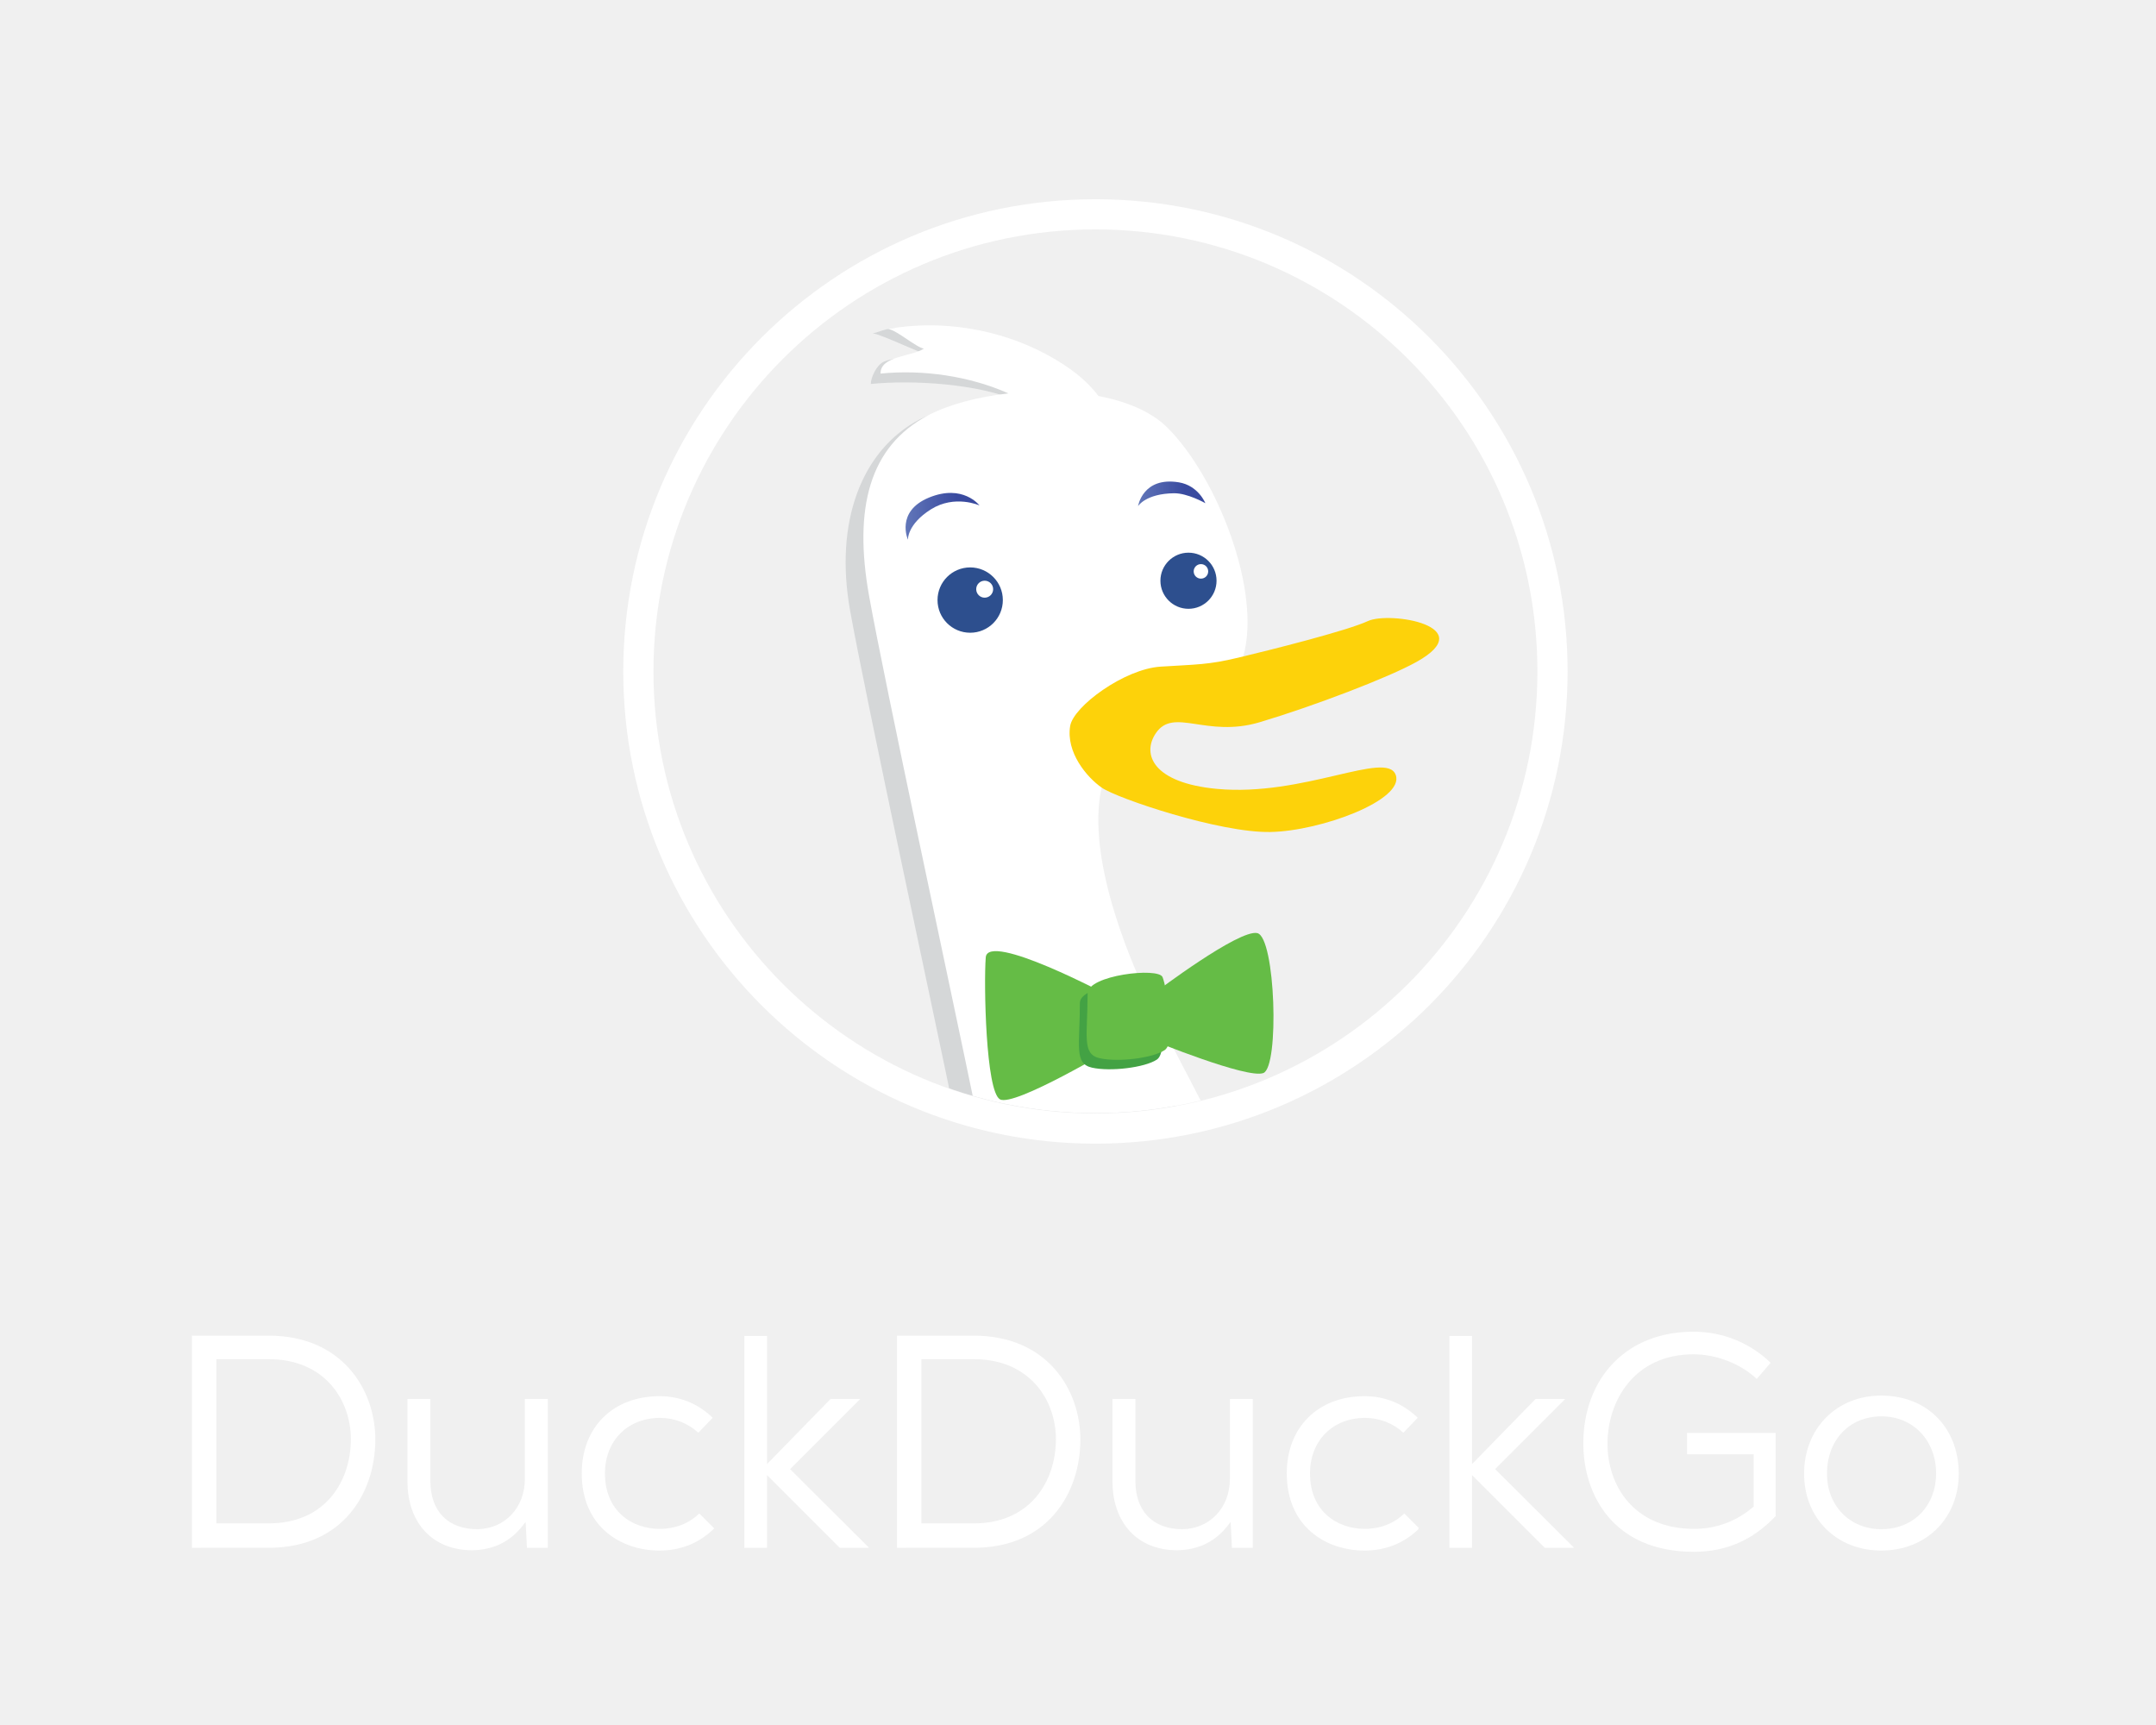
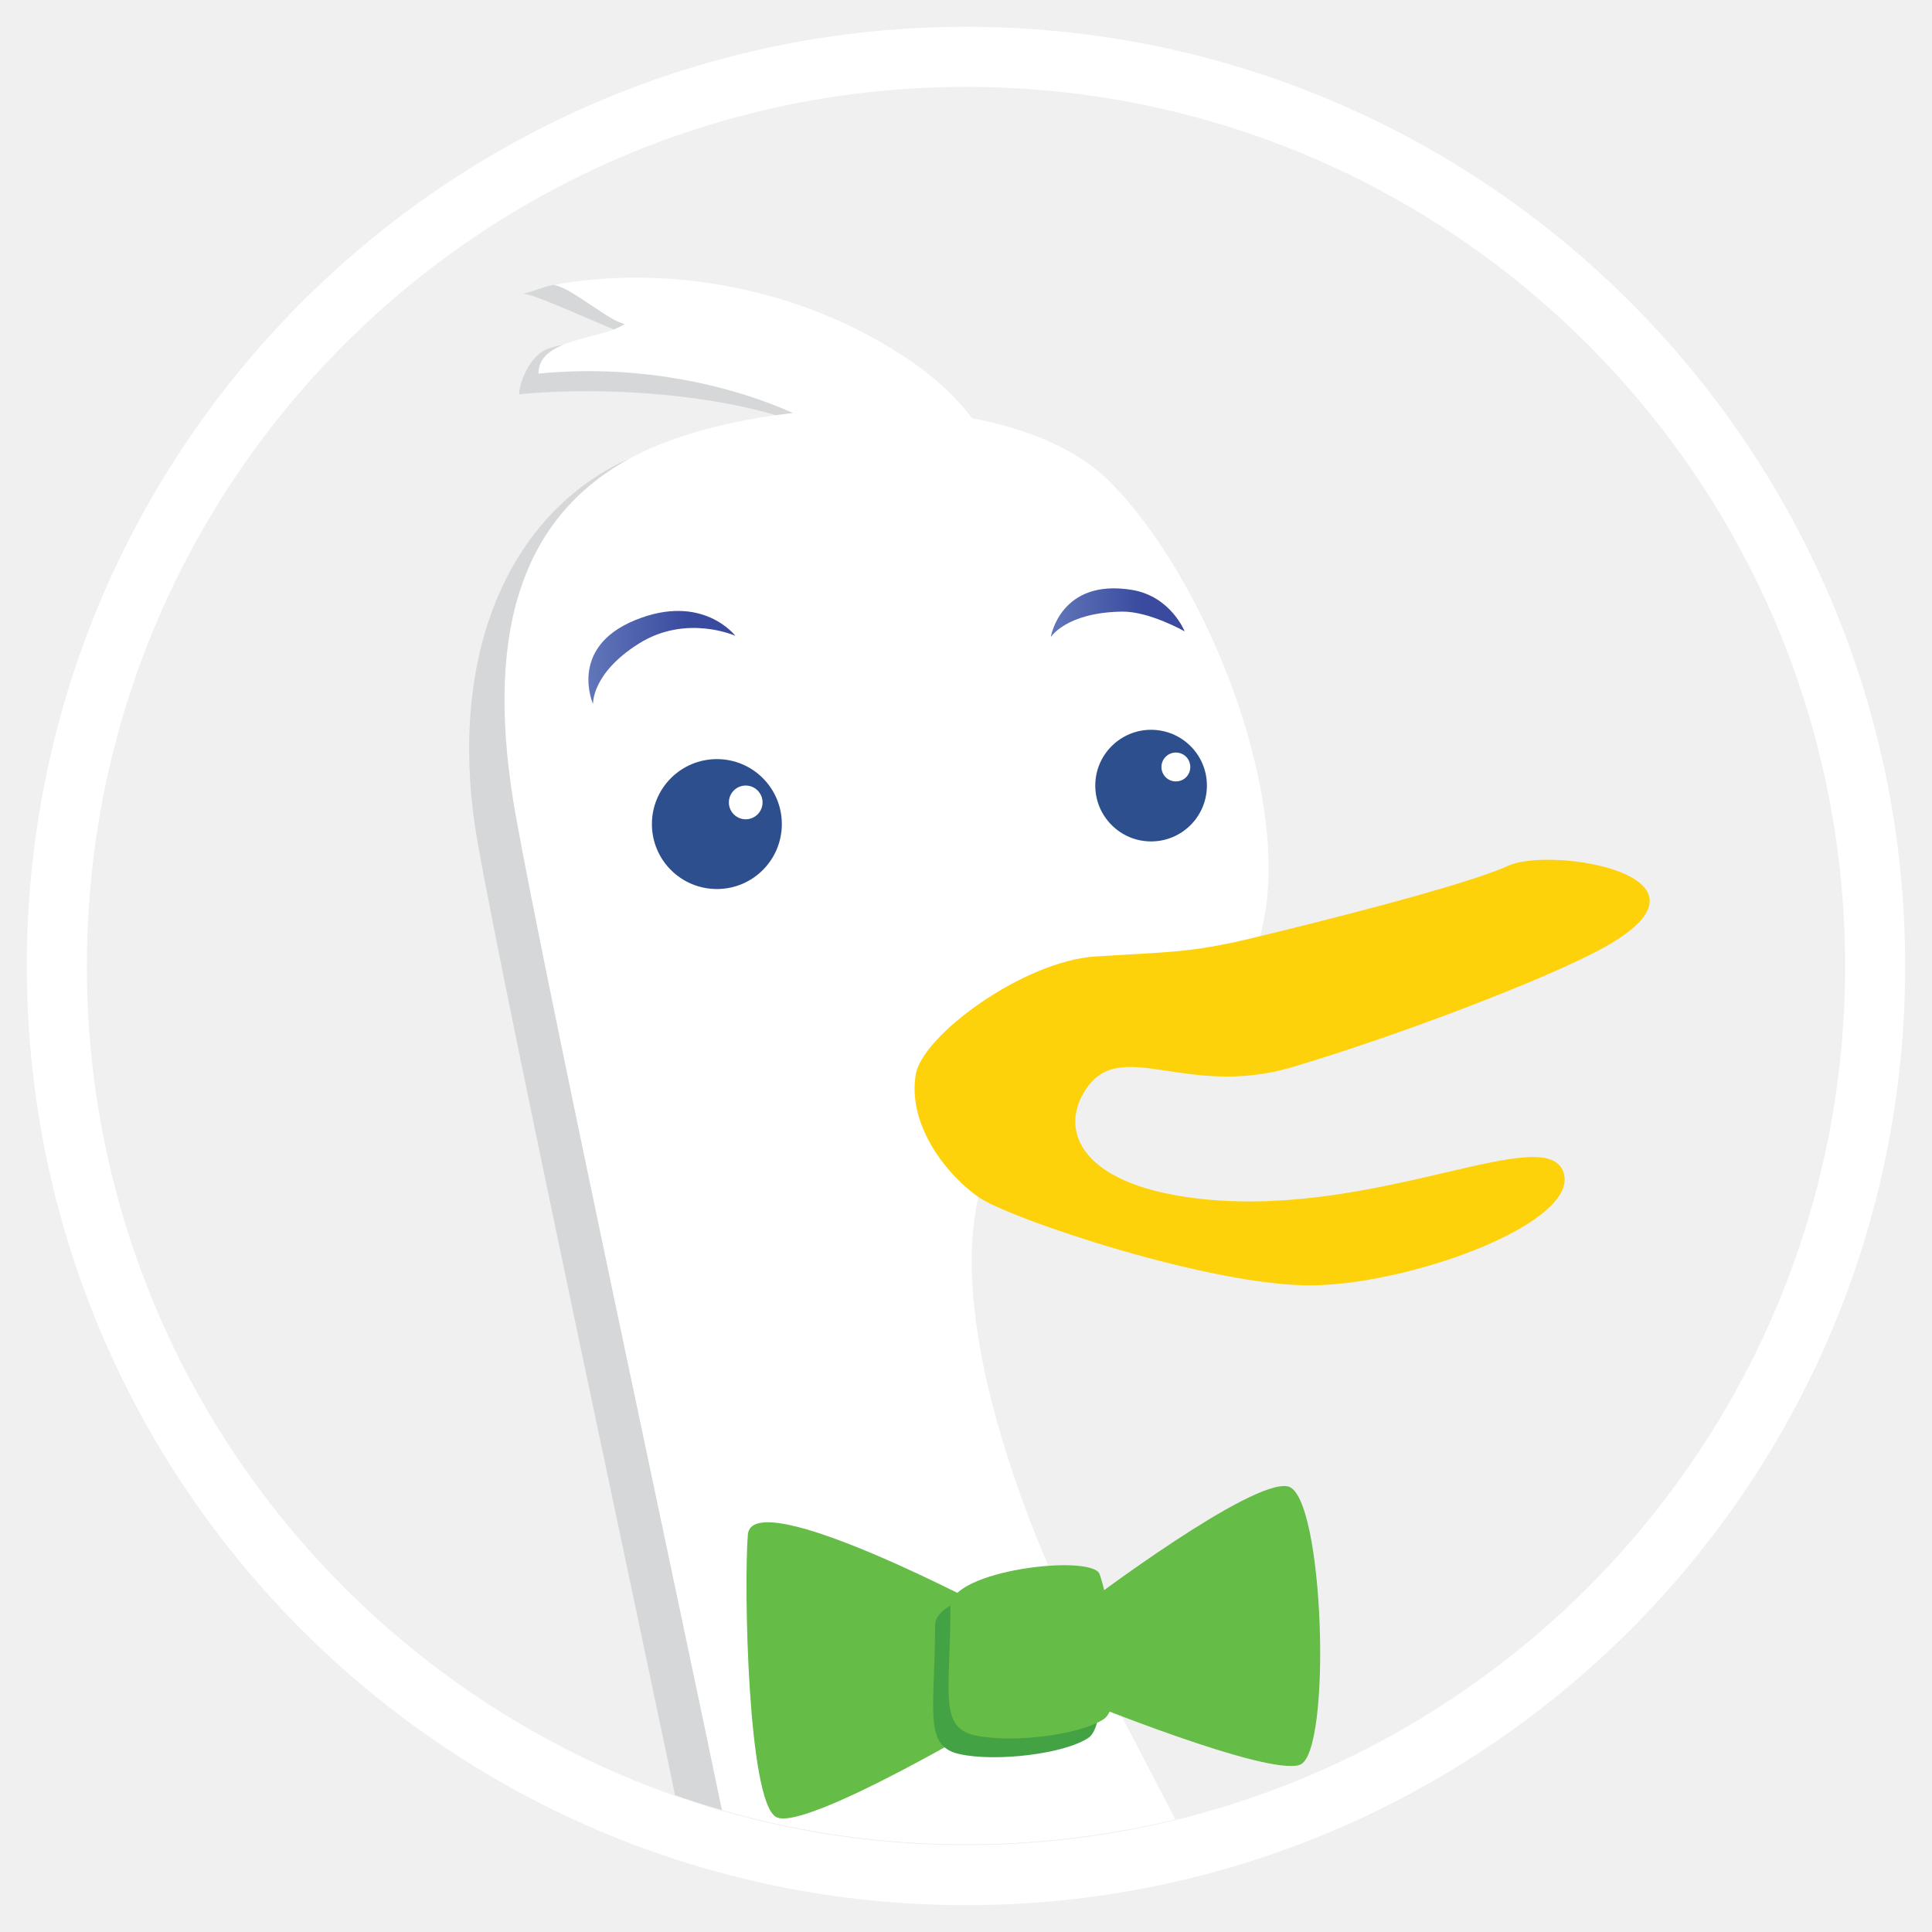
- <svg xmlns="http://www.w3.org/2000/svg" xmlns:xlink="http://www.w3.org/1999/xlink" version="1.1" id="Layer_1" x="0px" y="0px" width="250px" height="200px" viewBox="0 0 250 200" enable-background="new 0 0 250 200" xml:space="preserve">
-   <g>
-     <g>
-       <g>
-         <g>
-           <g>
-             <g>
-               <g>
-                 <g>
-                   <defs>
-                     <path id="SVGID_1_" d="M178.374,77.707c0,28.316-23.036,51.354-51.356,51.354c-28.312,0-51.348-23.039-51.348-51.354           c0-28.313,23.036-51.348,51.348-51.348C155.338,26.358,178.374,49.394,178.374,77.707z" />
+ <svg xmlns="http://www.w3.org/2000/svg" xmlns:xlink="http://www.w3.org/1999/xlink" version="1.1" id="Layer_1" x="0px" y="0px" width="144" height="144" viewBox="0 0 144 144" enable-background="new 0 0 250 200" xml:space="preserve">
+   <defs id="defs113" />
+   <g id="g5" transform="matrix(1.278539,0,0,1.278539,-90.40128,-27.53169)">
+     <g id="g7">
+       <g id="g9">
+         <g id="g11">
+           <g id="g13">
+             <g id="g15">
+               <g id="g17">
+                 <g id="g19">
+                   <defs id="defs21">
+                     <path id="SVGID_1_" d="m 178.374,77.707 c 0,28.316 -23.036,51.354 -51.356,51.354 -28.312,0 -51.348,-23.039 -51.348,-51.354 0,-28.313 23.036,-51.348 51.348,-51.348 28.32,-0.001 51.356,23.035 51.356,51.348 z" />
                  </defs>
                  <clipPath id="SVGID_2_">
-                     <use xlink:href="#SVGID_1_" overflow="visible" />
+                     <use xlink:href="#SVGID_1_" overflow="visible" id="use25" style="overflow:visible" x="0" y="0" width="250" height="200" />
                  </clipPath>
-                   <g clip-path="url(#SVGID_2_)">
-                     <path fill="#D5D7D8" d="M147.982,154.041c-1.801-8.285-12.262-27.039-16.229-34.969c-3.965-7.93-7.939-19.11-6.129-26.322           c0.327-1.312-3.436-11.307-2.354-12.014c8.416-5.49,10.632,0.598,14.001-1.863c1.736-1.273,4.09,1.047,4.691-1.059           c2.158-7.568-3.006-20.76-8.77-26.527c-1.885-1.879-4.771-3.059-8.029-3.686c-1.254-1.713-3.275-3.361-6.138-4.879           c-3.188-1.697-10.121-3.938-13.717-4.535c-2.492-0.41-3.055,0.287-4.119,0.461c0.992,0.088,5.699,2.414,6.615,2.549           c-0.916,0.619-3.607-0.029-5.324,0.742c-0.865,0.391-1.512,1.877-1.506,2.58c4.91-0.496,12.574-0.016,17.1,2           c-3.602,0.41-9.08,0.867-11.436,2.105c-6.848,3.609-9.873,12.035-8.07,22.133c1.804,10.075,9.738,46.849,12.262,59.129           c2.525,12.263-5.408,20.189-10.455,22.354l5.408,0.363l-1.801,3.967c6.484,0.719,13.695-1.441,13.695-1.441           c-1.438,3.965-11.176,5.412-11.176,5.412s4.691,1.438,12.258-1.447c7.575-2.883,12.264-4.688,12.264-4.688l3.604,9.373           l6.854-6.846l2.886,7.211C144.375,164.143,149.785,162.336,147.982,154.041z" />
-                     <path fill="#FFFFFF" d="M150.16,152.359c-1.795-8.289-12.256-27.043-16.227-34.978s-7.936-19.112-6.129-26.321           c0.334-1.309,0.34-6.668,1.428-7.379c8.41-5.494,7.812-0.184,11.186-2.645c1.74-1.27,3.133-2.805,3.738-4.912           c2.164-7.572-3.006-20.76-8.773-26.529c-1.879-1.879-4.768-3.062-8.025-3.686c-1.252-1.717-3.271-3.361-6.129-4.881           c-5.391-2.863-12.074-4.006-18.266-2.883c0.99,0.09,3.256,2.137,4.168,2.273c-1.381,0.936-5.053,0.816-5.029,2.896           c4.916-0.492,10.303,0.285,14.834,2.297c-3.602,0.41-6.955,1.299-9.311,2.543c-6.854,3.602-8.656,10.812-6.854,20.914           c1.807,10.096,9.742,46.871,12.256,59.126c2.527,12.259-5.402,20.188-10.449,22.353l5.408,0.359l-1.801,3.973           c6.484,0.72,13.695-1.44,13.695-1.44c-1.438,3.972-11.176,5.406-11.176,5.406s4.686,1.44,12.258-1.445           c7.578-2.883,12.27-4.687,12.27-4.687l3.602,9.373l6.854-6.853l2.891,7.214C146.564,162.455,151.969,160.65,150.16,152.359           z" />
-                     <path fill="#2D4F8E" d="M108.711,69.574c0-2.092,1.693-3.787,3.789-3.787c2.09,0,3.785,1.695,3.785,3.787           c0,2.094-1.695,3.787-3.785,3.787C110.404,73.361,108.711,71.668,108.711,69.574z" />
-                     <path fill="#FFFFFF" d="M113.197,68.312c0-0.545,0.441-0.984,0.98-0.984c0.543,0,0.984,0.439,0.984,0.984           c0,0.543-0.441,0.984-0.984,0.984C113.639,69.297,113.197,68.855,113.197,68.312z" />
-                     <path fill="#2D4F8E" d="M134.557,67.328c0-1.793,1.461-3.25,3.252-3.25c1.801,0,3.256,1.457,3.256,3.25           c0,1.801-1.455,3.258-3.256,3.258C136.018,70.586,134.557,69.129,134.557,67.328z" />
-                     <path fill="#FFFFFF" d="M138.414,66.246c0-0.463,0.379-0.842,0.838-0.842c0.477,0,0.844,0.379,0.844,0.842           c0,0.469-0.367,0.842-0.844,0.842C138.793,67.088,138.414,66.715,138.414,66.246z" />
-                     <linearGradient id="SVGID_3_" gradientUnits="userSpaceOnUse" x1="1107.009" y1="1626.863" x2="1115.576" y2="1626.863" gradientTransform="matrix(1 0 0 1 -1002 -1567)">
-                       <stop offset="0.006" style="stop-color:#6176B9" />
-                       <stop offset="0.691" style="stop-color:#394A9F" />
+                   <g clip-path="url(#SVGID_2_)" id="g27">
+                     <path d="m 147.982,154.041 c -1.801,-8.285 -12.262,-27.039 -16.229,-34.969 -3.965,-7.93 -7.939,-19.11 -6.129,-26.322 0.327,-1.312 -3.436,-11.307 -2.354,-12.014 8.416,-5.49 10.632,0.598 14.001,-1.863 1.736,-1.273 4.09,1.047 4.691,-1.059 2.158,-7.568 -3.006,-20.76 -8.77,-26.527 -1.885,-1.879 -4.771,-3.059 -8.029,-3.686 -1.254,-1.713 -3.275,-3.361 -6.138,-4.879 -3.188,-1.697 -10.121,-3.938 -13.717,-4.535 -2.492,-0.41 -3.055,0.287 -4.119,0.461 0.992,0.088 5.699,2.414 6.615,2.549 -0.916,0.619 -3.607,-0.029 -5.324,0.742 -0.865,0.391 -1.512,1.877 -1.506,2.58 4.91,-0.496 12.574,-0.016 17.1,2 -3.602,0.41 -9.08,0.867 -11.436,2.105 -6.848,3.609 -9.873,12.035 -8.07,22.133 1.804,10.075 9.738,46.849 12.262,59.129 2.525,12.263 -5.408,20.189 -10.455,22.354 l 5.408,0.363 -1.801,3.967 c 6.484,0.719 13.695,-1.441 13.695,-1.441 -1.438,3.965 -11.176,5.412 -11.176,5.412 0,0 4.691,1.438 12.258,-1.447 7.575,-2.883 12.264,-4.688 12.264,-4.688 l 3.604,9.373 6.854,-6.846 2.886,7.211 c 0.008,-0.001 5.418,-1.808 3.615,-10.103 z" id="path29" style="fill:#d5d7d8" />
+                     <path d="m 150.16,152.359 c -1.795,-8.289 -12.256,-27.043 -16.227,-34.978 -3.971,-7.935 -7.936,-19.112 -6.129,-26.321 0.334,-1.309 0.34,-6.668 1.428,-7.379 8.41,-5.494 7.812,-0.184 11.186,-2.645 1.74,-1.27 3.133,-2.805 3.738,-4.912 2.164,-7.572 -3.006,-20.76 -8.773,-26.529 -1.879,-1.879 -4.768,-3.062 -8.025,-3.686 -1.252,-1.717 -3.271,-3.361 -6.129,-4.881 -5.391,-2.863 -12.074,-4.006 -18.266,-2.883 0.99,0.09 3.256,2.137 4.168,2.273 -1.381,0.936 -5.053,0.816 -5.029,2.896 4.916,-0.492 10.303,0.285 14.834,2.297 -3.602,0.41 -6.955,1.299 -9.311,2.543 -6.854,3.602 -8.656,10.812 -6.854,20.914 1.807,10.096 9.742,46.871 12.256,59.126 2.527,12.259 -5.402,20.188 -10.449,22.353 l 5.408,0.359 -1.801,3.973 c 6.484,0.72 13.695,-1.44 13.695,-1.44 -1.438,3.972 -11.176,5.406 -11.176,5.406 0,0 4.686,1.44 12.258,-1.445 7.578,-2.883 12.27,-4.687 12.27,-4.687 l 3.602,9.373 6.854,-6.853 2.891,7.214 c -0.015,0.008 5.39,-1.797 3.581,-10.088 z" id="path31" style="fill:#ffffff" />
+                     <path d="m 108.711,69.574 c 0,-2.092 1.693,-3.787 3.789,-3.787 2.09,0 3.785,1.695 3.785,3.787 0,2.094 -1.695,3.787 -3.785,3.787 -2.096,0 -3.789,-1.693 -3.789,-3.787 z" id="path33" style="fill:#2d4f8e" />
+                     <path d="m 113.197,68.312 c 0,-0.545 0.441,-0.984 0.98,-0.984 0.543,0 0.984,0.439 0.984,0.984 0,0.543 -0.441,0.984 -0.984,0.984 -0.538,10e-4 -0.98,-0.441 -0.98,-0.984 z" id="path35" style="fill:#ffffff" />
+                     <path d="m 134.557,67.328 c 0,-1.793 1.461,-3.25 3.252,-3.25 1.801,0 3.256,1.457 3.256,3.25 0,1.801 -1.455,3.258 -3.256,3.258 -1.791,0 -3.252,-1.457 -3.252,-3.258 z" id="path37" style="fill:#2d4f8e" />
+                     <path d="m 138.414,66.246 c 0,-0.463 0.379,-0.842 0.838,-0.842 0.477,0 0.844,0.379 0.844,0.842 0,0.469 -0.367,0.842 -0.844,0.842 -0.459,0 -0.838,-0.373 -0.838,-0.842 z" id="path39" style="fill:#ffffff" />
+                     <linearGradient id="SVGID_3_" gradientUnits="userSpaceOnUse" x1="1107.009" y1="1626.863" x2="1115.576" y2="1626.863" gradientTransform="translate(-1002,-1567)">
+                       <stop offset="0.006" style="stop-color:#6176B9" id="stop42" />
+                       <stop offset="0.691" style="stop-color:#394A9F" id="stop44" />
                    </linearGradient>
-                     <path fill="url(#SVGID_3_)" d="M113.576,58.601c0,0-2.854-1.291-5.629,0.453c-2.77,1.742-2.668,3.523-2.668,3.523           s-1.473-3.283,2.453-4.891C111.662,56.076,113.576,58.601,113.576,58.601z" />
-                     <linearGradient id="SVGID_4_" gradientUnits="userSpaceOnUse" x1="1133.963" y1="1624.254" x2="1141.768" y2="1624.254" gradientTransform="matrix(1 0 0 1 -1002 -1567)">
-                       <stop offset="0.006" style="stop-color:#6176B9" />
-                       <stop offset="0.691" style="stop-color:#394A9F" />
+                     <path d="m 113.576,58.601 c 0,0 -2.854,-1.291 -5.629,0.453 -2.77,1.742 -2.668,3.523 -2.668,3.523 0,0 -1.473,-3.283 2.453,-4.891 3.93,-1.61 5.844,0.915 5.844,0.915 z" id="path46" style="fill:url(#SVGID_3_)" />
+                     <linearGradient id="SVGID_4_" gradientUnits="userSpaceOnUse" x1="1133.963" y1="1624.254" x2="1141.768" y2="1624.254" gradientTransform="translate(-1002,-1567)">
+                       <stop offset="0.006" style="stop-color:#6176B9" id="stop49" />
+                       <stop offset="0.691" style="stop-color:#394A9F" id="stop51" />
                    </linearGradient>
-                     <path fill="url(#SVGID_4_)" d="M139.768,58.341c0,0-2.051-1.172-3.643-1.152c-3.268,0.043-4.162,1.488-4.162,1.488           s0.549-3.445,4.734-2.754C138.963,56.3,139.768,58.341,139.768,58.341z" />
+                     <path d="m 139.768,58.341 c 0,0 -2.051,-1.172 -3.643,-1.152 -3.268,0.043 -4.162,1.488 -4.162,1.488 0,0 0.549,-3.445 4.734,-2.754 2.266,0.377 3.071,2.418 3.071,2.418 z" id="path53" style="fill:url(#SVGID_4_)" />
                  </g>
                </g>
              </g>
            </g>
          </g>
        </g>
      </g>
    </g>
-     <path fill="#FDD20A" d="M124.09,84.178c0.379-2.291,6.299-6.625,10.49-6.887c4.201-0.264,5.51-0.205,9.01-1.043   c3.508-0.838,12.535-3.088,15.033-4.242c2.504-1.156,13.102,0.572,5.631,4.738c-3.234,1.809-11.945,5.131-18.172,6.988   c-6.219,1.861-9.99-1.777-12.059,1.281c-1.646,2.432-0.334,5.762,7.098,6.453c10.037,0.93,19.66-4.52,20.719-1.625   c1.064,2.895-8.625,6.508-14.527,6.623c-5.891,0.111-17.773-3.896-19.553-5.137C125.975,90.088,123.596,87.197,124.09,84.178z" />
+     <path d="m 124.09,84.178 c 0.379,-2.291 6.299,-6.625 10.49,-6.887 4.201,-0.264 5.51,-0.205 9.01,-1.043 3.508,-0.838 12.535,-3.088 15.033,-4.242 2.504,-1.156 13.102,0.572 5.631,4.738 -3.234,1.809 -11.945,5.131 -18.172,6.988 -6.219,1.861 -9.99,-1.777 -12.059,1.281 -1.646,2.432 -0.334,5.762 7.098,6.453 10.037,0.93 19.66,-4.52 20.719,-1.625 1.064,2.895 -8.625,6.508 -14.527,6.623 -5.891,0.111 -17.773,-3.896 -19.553,-5.137 -1.785,-1.239 -4.164,-4.13 -3.67,-7.149 z" id="path55" style="fill:#fdd20a" />
  </g>
-   <g>
-     <g>
-       <path fill="#FFFFFF" d="M22.254,179.457v-24.598h8.914c8.487,0,12.352,6.236,12.352,12.033c0,6.254-3.819,12.562-12.352,12.562    L22.254,179.457L22.254,179.457z M25.088,176.623h6.08c6.575,0,9.518-4.904,9.518-9.766c0-4.465-2.979-9.271-9.518-9.271h-6.08    V176.623z" />
-     </g>
-     <g>
-       <path fill="#FFFFFF" d="M54.745,179.74c-4.554,0-7.497-3.137-7.497-7.992v-9.551h2.657v9.516c0,3.496,2.034,5.584,5.442,5.584    c3.195-0.035,5.513-2.488,5.513-5.832v-9.268h2.657v17.26h-2.414l-0.152-3.002l-0.412,0.518    C59.107,178.773,57.158,179.705,54.745,179.74z" />
-     </g>
-     <g>
-       <path fill="#FFFFFF" d="M76.476,179.775c-4.49,0-9.02-2.771-9.02-8.949c0-5.354,3.625-8.949,9.02-8.949    c2.361,0,4.436,0.842,6.168,2.502l-1.67,1.734c-1.175-1.096-2.781-1.721-4.427-1.721c-3.768,0-6.399,2.646-6.399,6.434    c0,4.445,3.196,6.436,6.364,6.436c1.782,0,3.4-0.636,4.573-1.791l1.736,1.736C81.074,178.912,78.94,179.775,76.476,179.775z" />
-     </g>
-     <g>
-       <polygon fill="#FFFFFF" points="97.373,179.457 88.938,171.021 88.938,179.457 86.316,179.457 86.316,154.895 88.938,154.895     88.938,169.752 96.311,162.197 99.748,162.197 91.614,170.331 100.741,179.422 100.741,179.457   " />
-     </g>
-     <g>
-       <path fill="#FFFFFF" d="M104.007,179.457v-24.598h8.913c8.487,0,12.354,6.236,12.354,12.033c0,6.254-3.815,12.562-12.354,12.562    L104.007,179.457L104.007,179.457z M106.84,176.623h6.08c6.575,0,9.519-4.904,9.519-9.766c0-4.465-2.979-9.271-9.519-9.271h-6.08    V176.623z" />
-     </g>
-     <g>
-       <path fill="#FFFFFF" d="M136.496,179.74c-4.555,0-7.496-3.137-7.496-7.992v-9.551h2.657v9.516c0,3.496,2.034,5.584,5.44,5.584    c3.19-0.035,5.514-2.488,5.514-5.832v-9.268h2.656v17.26h-2.416l-0.149-3.002l-0.412,0.518    C140.857,178.773,138.909,179.705,136.496,179.74z" />
-     </g>
-     <g>
-       <path fill="#FFFFFF" d="M158.229,179.775c-4.49,0-9.021-2.771-9.021-8.949c0-5.354,3.625-8.949,9.021-8.949    c2.36,0,4.438,0.842,6.168,2.502l-1.67,1.734c-1.176-1.096-2.781-1.721-4.428-1.721c-3.768,0-6.398,2.646-6.398,6.434    c0,4.445,3.197,6.436,6.363,6.436c1.782,0,3.4-0.636,4.573-1.791l1.685,1.688l-0.088,0.09l0.049,0.049    C162.753,178.941,160.65,179.775,158.229,179.775z" />
-     </g>
-     <g>
-       <polygon fill="#FFFFFF" points="179.125,179.457 170.689,171.021 170.689,179.457 168.068,179.457 168.068,154.895     170.689,154.895 170.689,169.752 178.062,162.197 181.501,162.197 173.367,170.331 182.493,179.422 182.493,179.457   " />
-     </g>
-     <g>
-       <path fill="#FFFFFF" d="M196.408,179.918c-9.457,0-12.812-6.75-12.812-12.529c-0.019-3.765,1.256-7.125,3.584-9.467    c2.293-2.305,5.473-3.523,9.193-3.523c3.367,0,6.537,1.279,8.938,3.604l-1.604,1.869c-1.889-1.763-4.684-2.853-7.329-2.853    c-6.854,0-9.979,5.375-9.979,10.369c0,4.909,3.104,9.873,10.05,9.873c2.528,0,4.886-0.867,6.811-2.515l0.089-0.074v-6.062h-7.729    v-2.479h10.276v9.646C203.245,178.574,200.152,179.918,196.408,179.918z" />
-     </g>
-     <g>
-       <path fill="#FFFFFF" d="M218.143,179.775c-5.187,0-8.949-3.748-8.949-8.914c0-5.246,3.769-9.055,8.949-9.055    c5.289,0,8.983,3.723,8.983,9.055C227.126,176.027,223.348,179.775,218.143,179.775z M218.177,164.215    c-3.726,0-6.327,2.734-6.327,6.646c0,3.729,2.646,6.436,6.293,6.436c3.709,0,6.326-2.646,6.362-6.434    C224.505,167.01,221.844,164.215,218.177,164.215z" />
-     </g>
+   <g id="g99" transform="matrix(1.278539,0,0,1.278539,-90.40128,-27.53169)">
+     <path d="m 128.633,115.475 c 0,0 -14.1,-7.521 -14.33,-4.47 -0.238,3.056 0,15.509 1.643,16.451 1.646,0.938 13.395,-6.108 13.395,-6.108 l -0.708,-5.873 z" id="path101" style="fill:#65bc46" />
+     <path d="m 134.035,115.001 c 0,0 9.635,-7.285 11.754,-6.815 2.111,0.479 2.582,15.51 0.701,16.227 -1.881,0.693 -12.908,-3.814 -12.908,-3.814 l 0.453,-5.598 z" id="path103" style="fill:#65bc46" />
+     <path d="m 125.219,116.271 c 0,4.931 -0.709,7.049 1.41,7.517 2.112,0.473 6.105,0 7.518,-0.938 1.41,-0.938 0.232,-7.281 -0.232,-8.465 -0.477,-1.171 -8.696,-0.228 -8.696,1.886 z" id="path105" style="fill:#43a244" />
+     <path d="m 126.115,115.175 c 0,4.933 -0.707,7.05 1.41,7.519 2.106,0.477 6.104,0 7.518,-0.938 1.41,-0.941 0.232,-7.279 -0.238,-8.466 -0.471,-1.172 -8.69,-0.228 -8.69,1.885 z" id="path107" style="fill:#65bc46" />
  </g>
-   <g>
-     <path fill="#65BC46" d="M128.633,115.475c0,0-14.1-7.521-14.33-4.47c-0.238,3.056,0,15.509,1.643,16.451   c1.646,0.938,13.395-6.108,13.395-6.108L128.633,115.475z" />
-     <path fill="#65BC46" d="M134.035,115.001c0,0,9.635-7.285,11.754-6.815c2.111,0.479,2.582,15.51,0.701,16.227   c-1.881,0.693-12.908-3.814-12.908-3.814L134.035,115.001z" />
-     <path fill="#43A244" d="M125.219,116.271c0,4.931-0.709,7.049,1.41,7.517c2.112,0.473,6.105,0,7.518-0.938   c1.41-0.938,0.232-7.281-0.232-8.465C133.438,113.214,125.219,114.157,125.219,116.271z" />
-     <path fill="#65BC46" d="M126.115,115.175c0,4.933-0.707,7.05,1.41,7.519c2.106,0.477,6.104,0,7.518-0.938   c1.41-0.941,0.232-7.279-0.238-8.466C134.334,112.118,126.115,113.062,126.115,115.175z" />
-   </g>
-   <circle fill="none" stroke="#FFFFFF" stroke-width="3.5" stroke-miterlimit="10" cx="127.021" cy="77.848" r="53" />
+   <circle stroke-miterlimit="10" cx="127.021" cy="77.848" r="53" id="circle109" transform="matrix(1.278539,0,0,1.278539,-90.40128,-27.53169)" style="fill:none;stroke:#ffffff;stroke-width:3.5;stroke-miterlimit:10" />
</svg>
